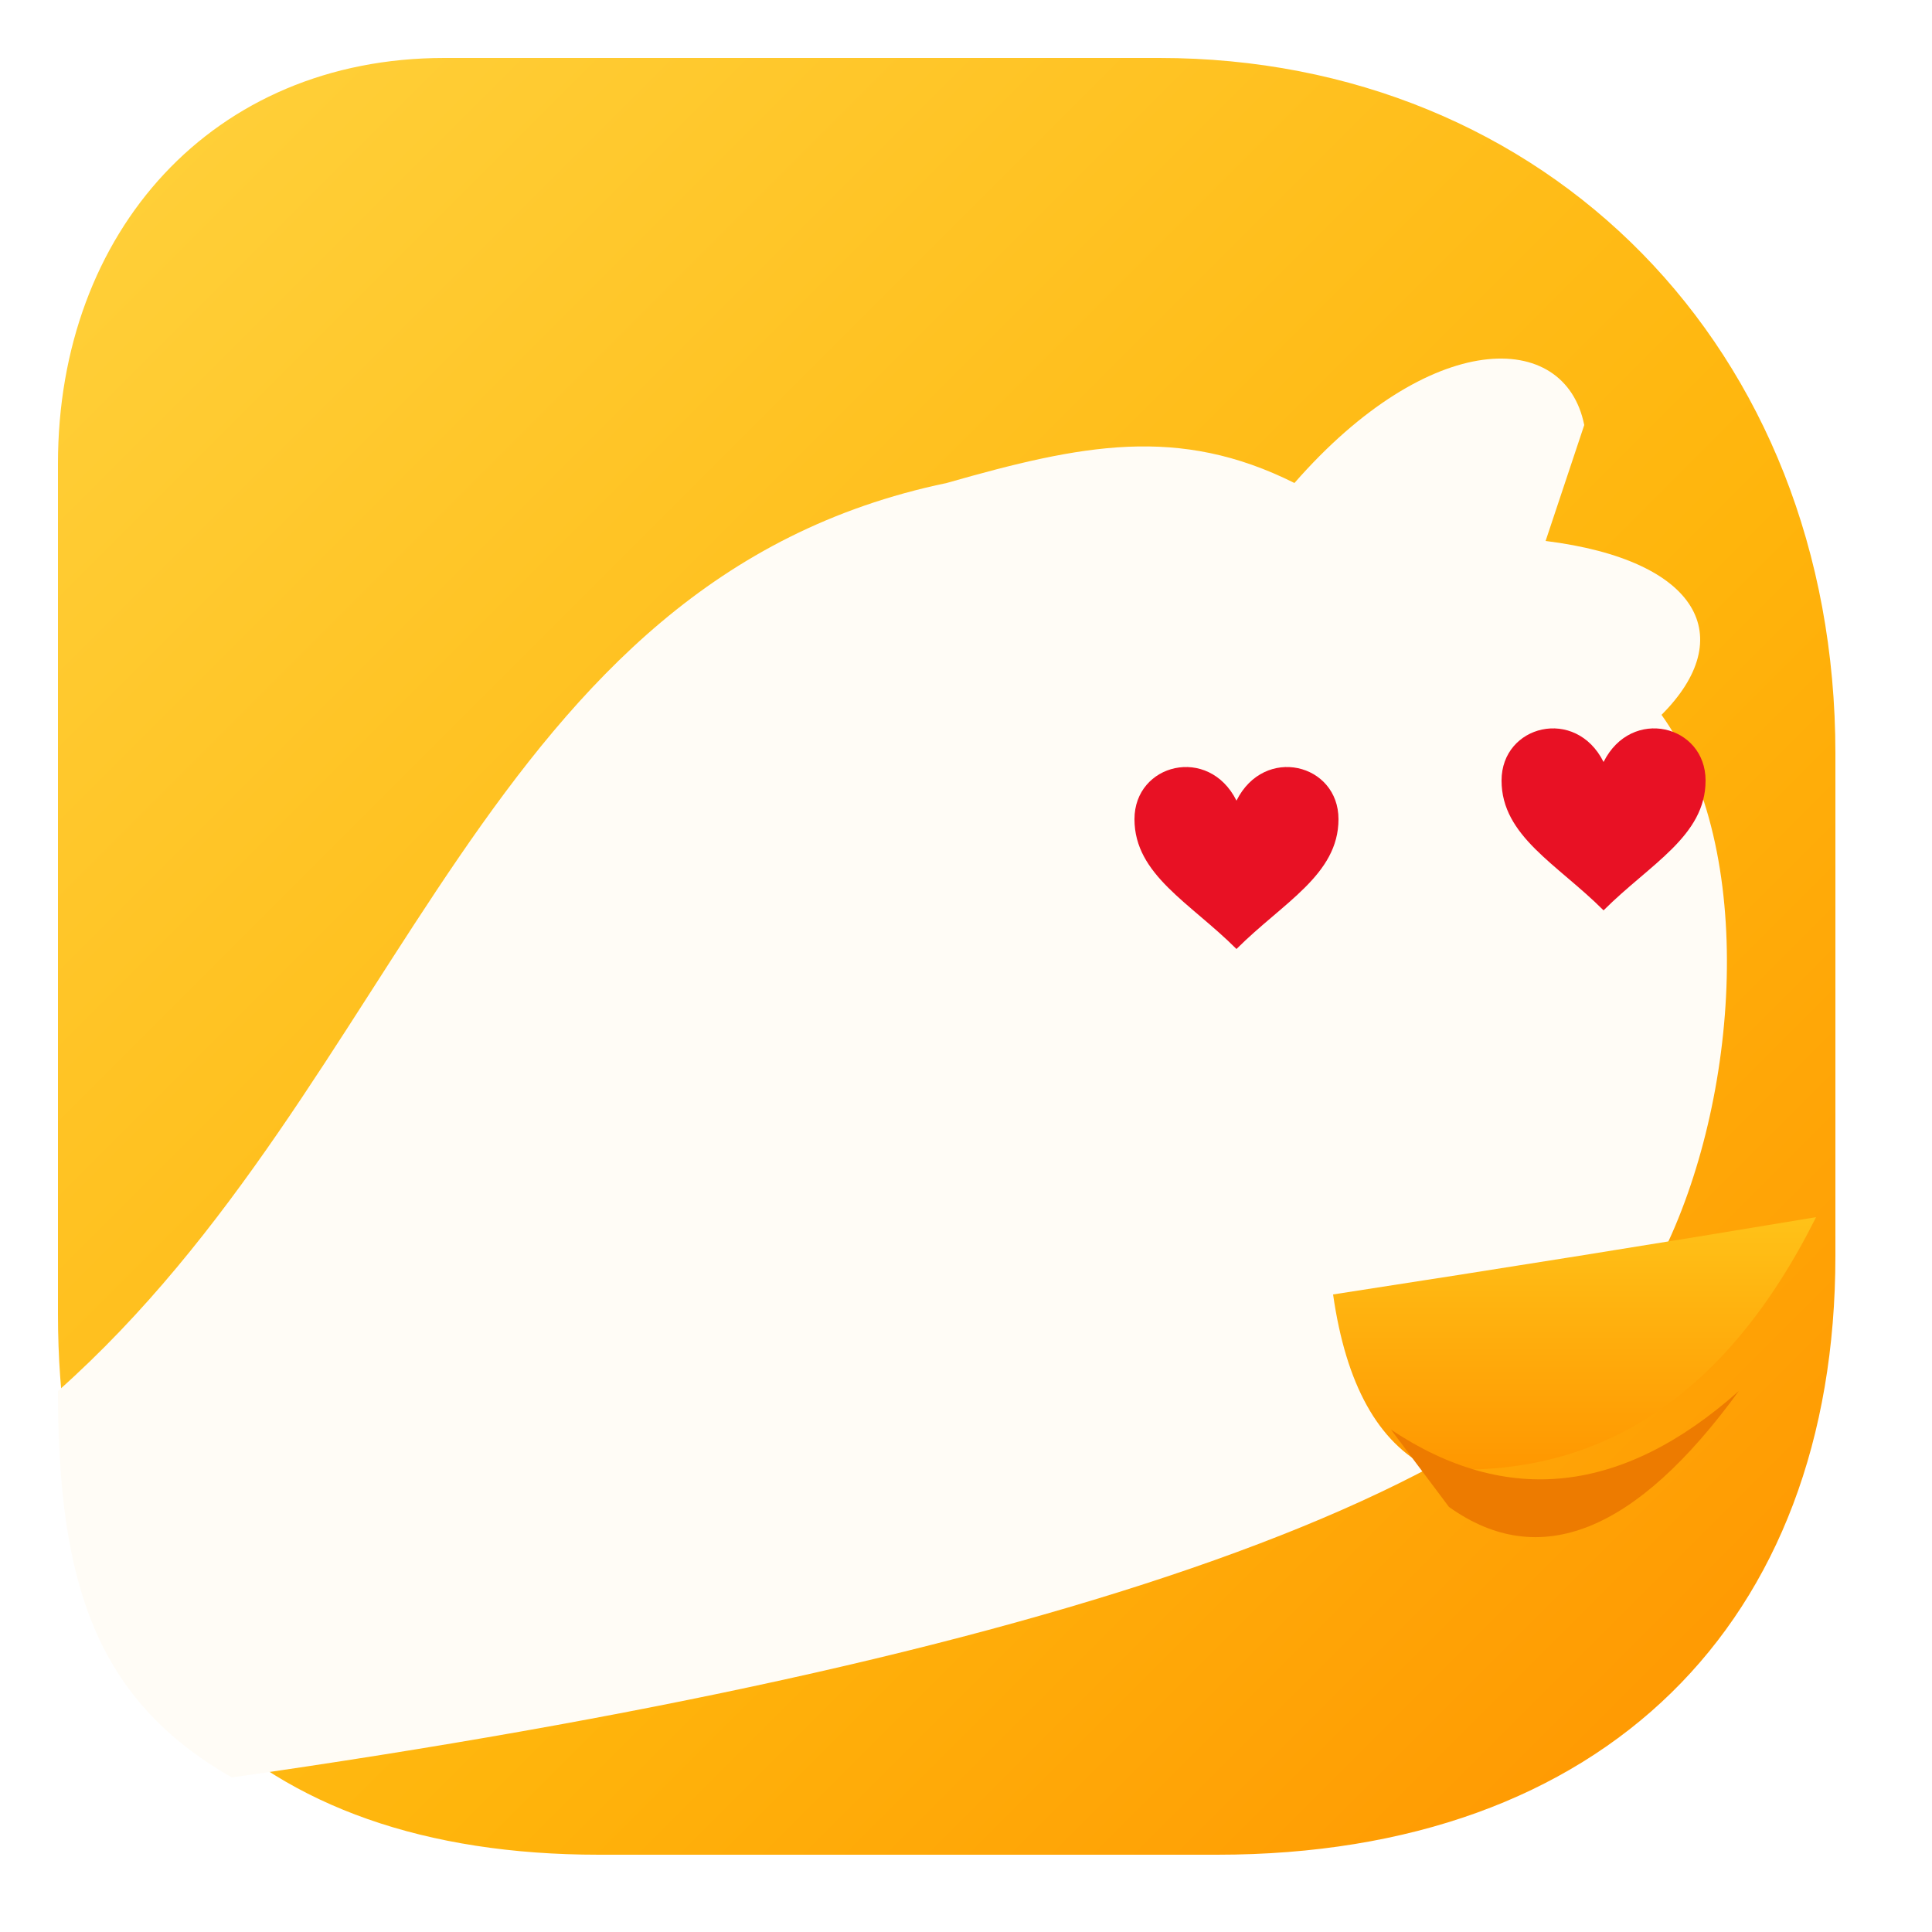
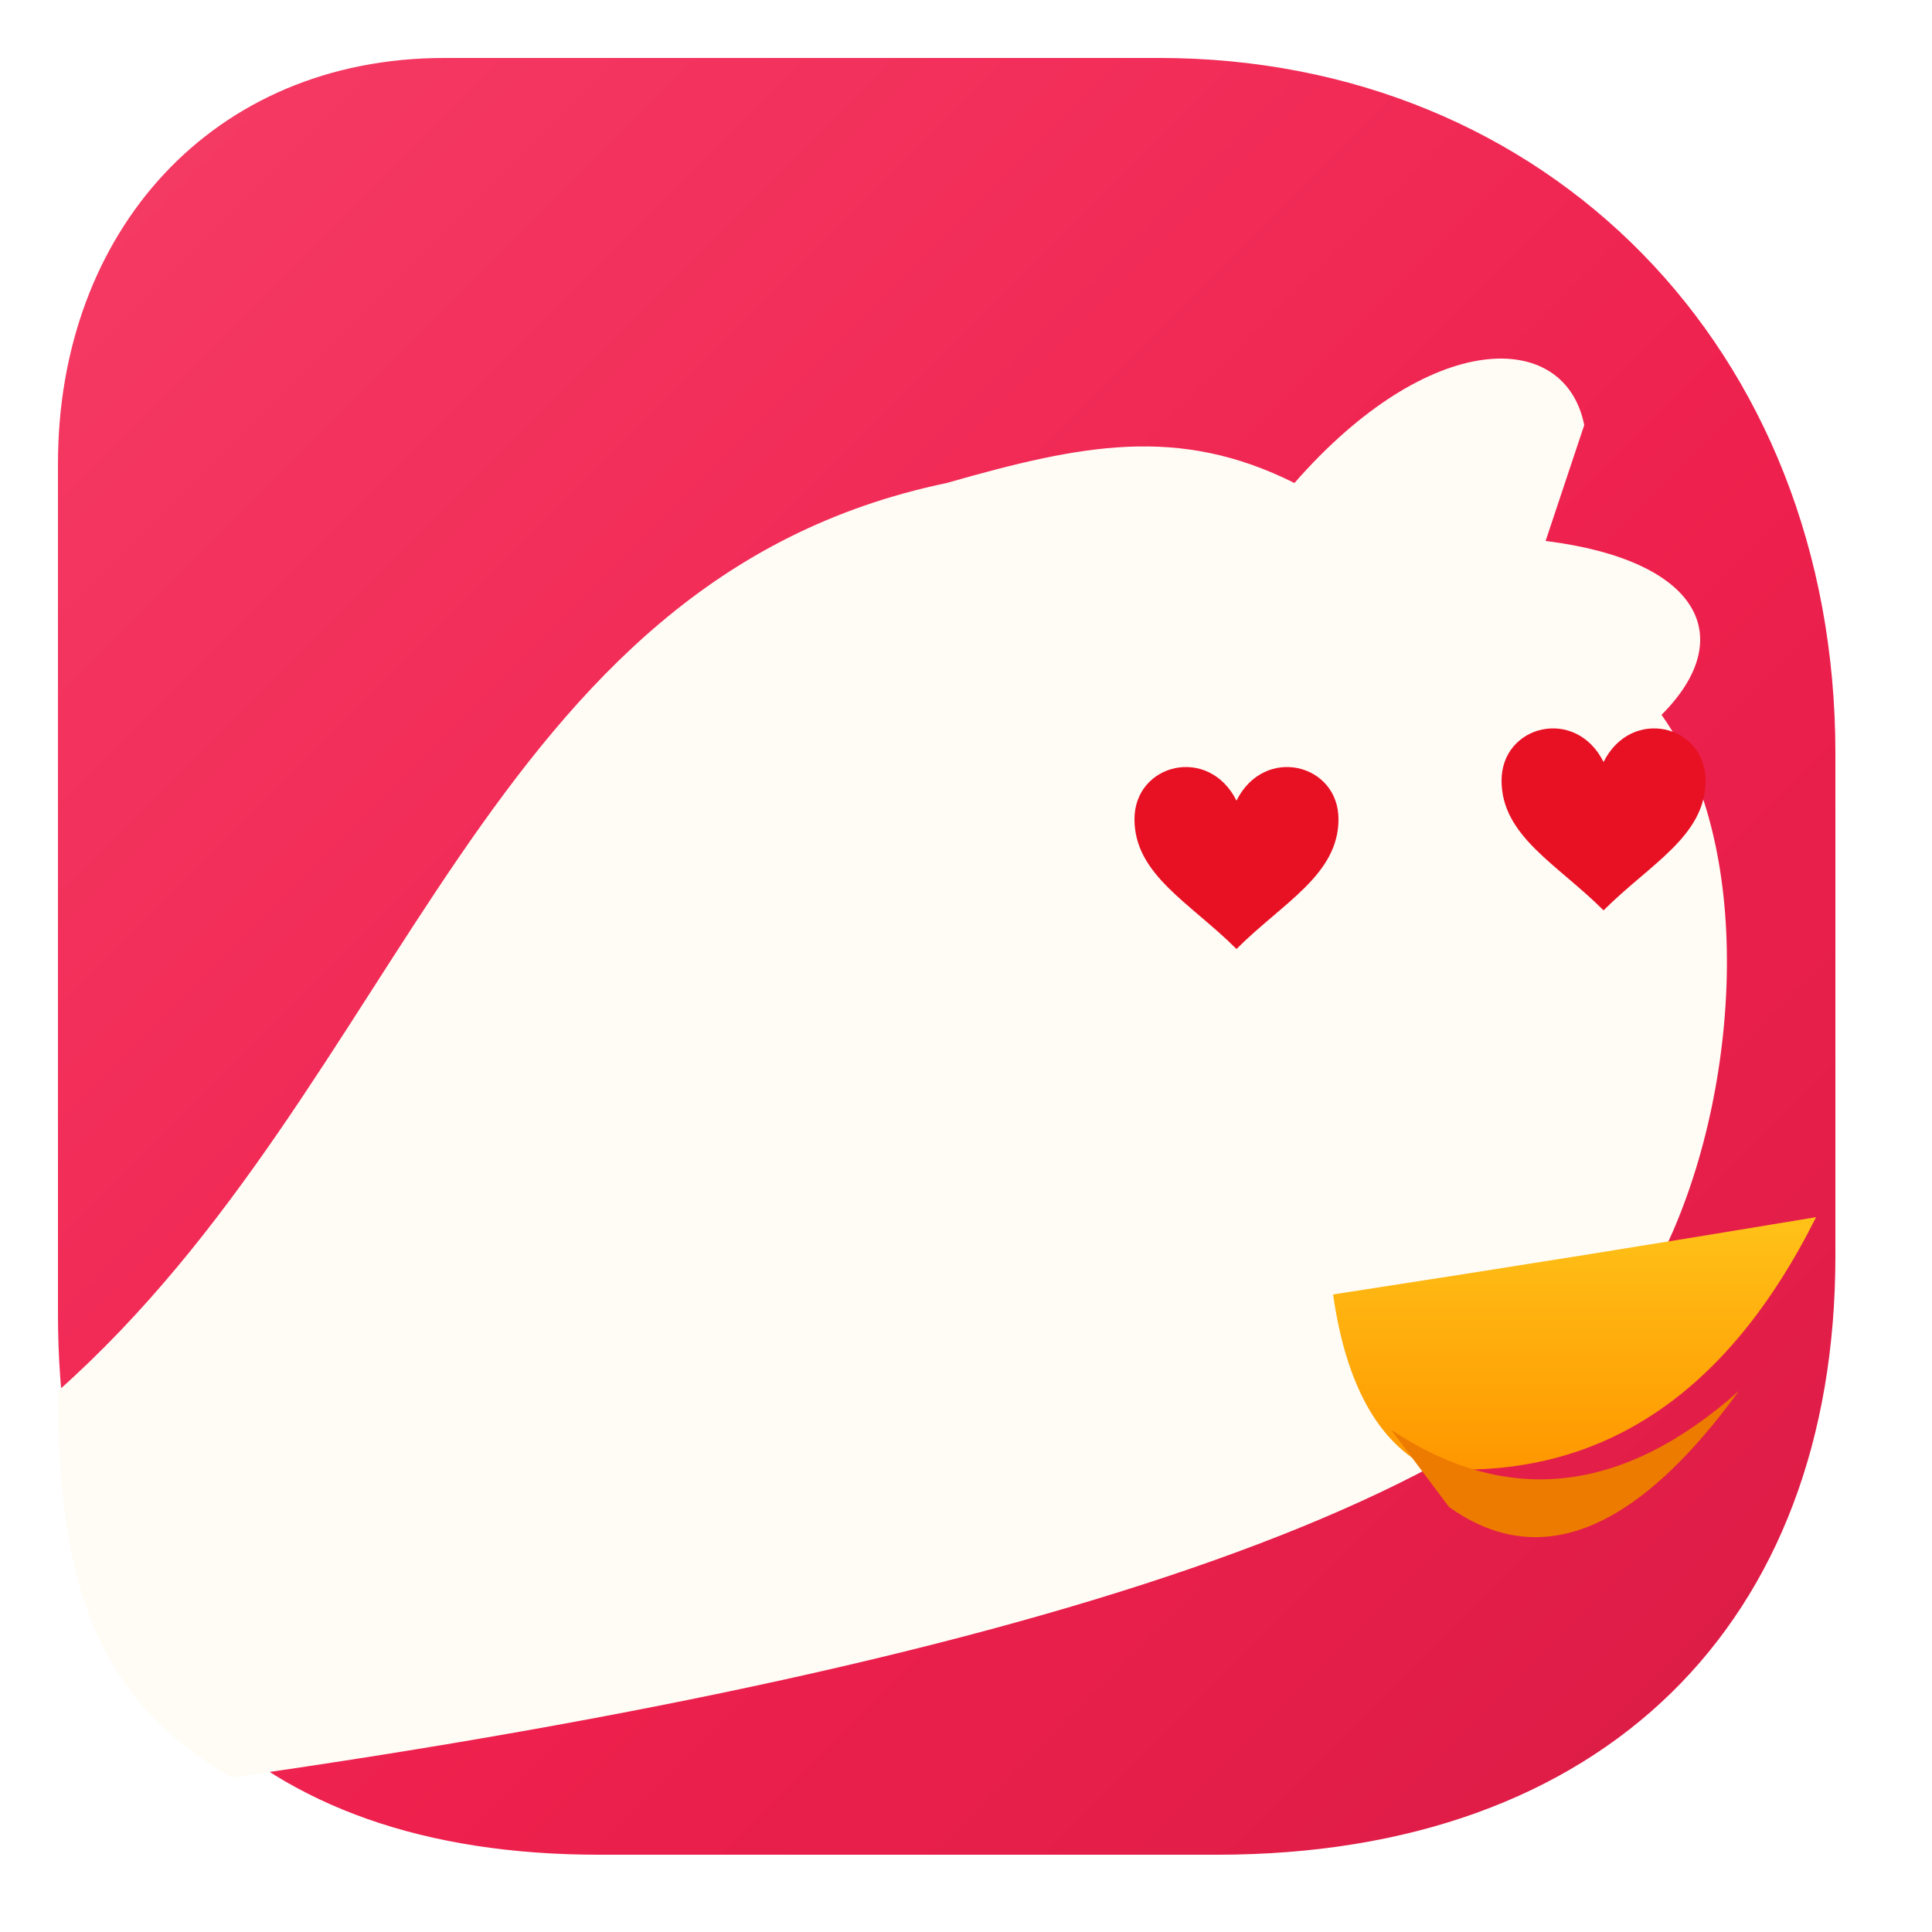
<svg xmlns="http://www.w3.org/2000/svg" width="10" height="10" viewBox="0 0 100 100" role="img" aria-label="MnemoDuck — Влюблён">
  <defs>
    <linearGradient id="sun" x1="0" y1="0" x2="1" y2="1">
-       <stop offset="0" stop-color="#FFD23D" />
-       <stop offset=".6" stop-color="#FFB50C" />
-       <stop offset="1" stop-color="#FF9200" />
+       <stop offset="0" stop-color="#F53C65" />
+       <stop offset=".6" stop-color="#EE204D" />
+       <stop offset="1" stop-color="#D91C45" />
    </linearGradient>
    <linearGradient id="bill" x1="0" y1="0" x2="0" y2="1">
      <stop offset="0" stop-color="#FFC218" />
      <stop offset="1" stop-color="#FF9700" />
    </linearGradient>
  </defs>
  <g class="body">
    <path d="M 23 3 H 60 C 80 3 95 18 95 39 V 65 C 95 84 83 96 63 96 H 31 C 13 96 3 86 3 68 V 24 C 3 12 11 3 23 3 Z" fill="url(#sun)" />
    <path d="M 3 72 C 21 56 25 30 49 25 C 56 23 61 22 67 25 C 74 17 81 17 82 22 L 80 28 C 88 29 90 33 86 37 C 91 44 90 57 86 65 C 81 77 54 86 12 92 C 5 88 3 82 3 72 Z" fill="#FFFCF6" />
    <path class="dec heart" d="M0 3 C-3 -3 -11 -1 -11 5 C-11 11 -5 14 0 19 C5 14 11 11 11 5 C11 -1 3 -3 0 3 Z" transform="translate(64 40) scale(0.48)" fill="#E81124" />
    <path class="dec heart" d="M0 3 C-3 -3 -11 -1 -11 5 C-11 11 -5 14 0 19 C5 14 11 11 11 5 C11 -1 3 -3 0 3 Z" transform="translate(83 38) scale(0.48)" fill="#E81124" />
    <path class="beak" d="M69 67 Q82 65 94 63 Q87 77 74 76 Q70 74 69 67Z" fill="url(#bill)" />
    <path d="M72 74 Q81 80 90 72 Q82 83 75 78Z" fill="#ED7B00" />
  </g>
</svg>
